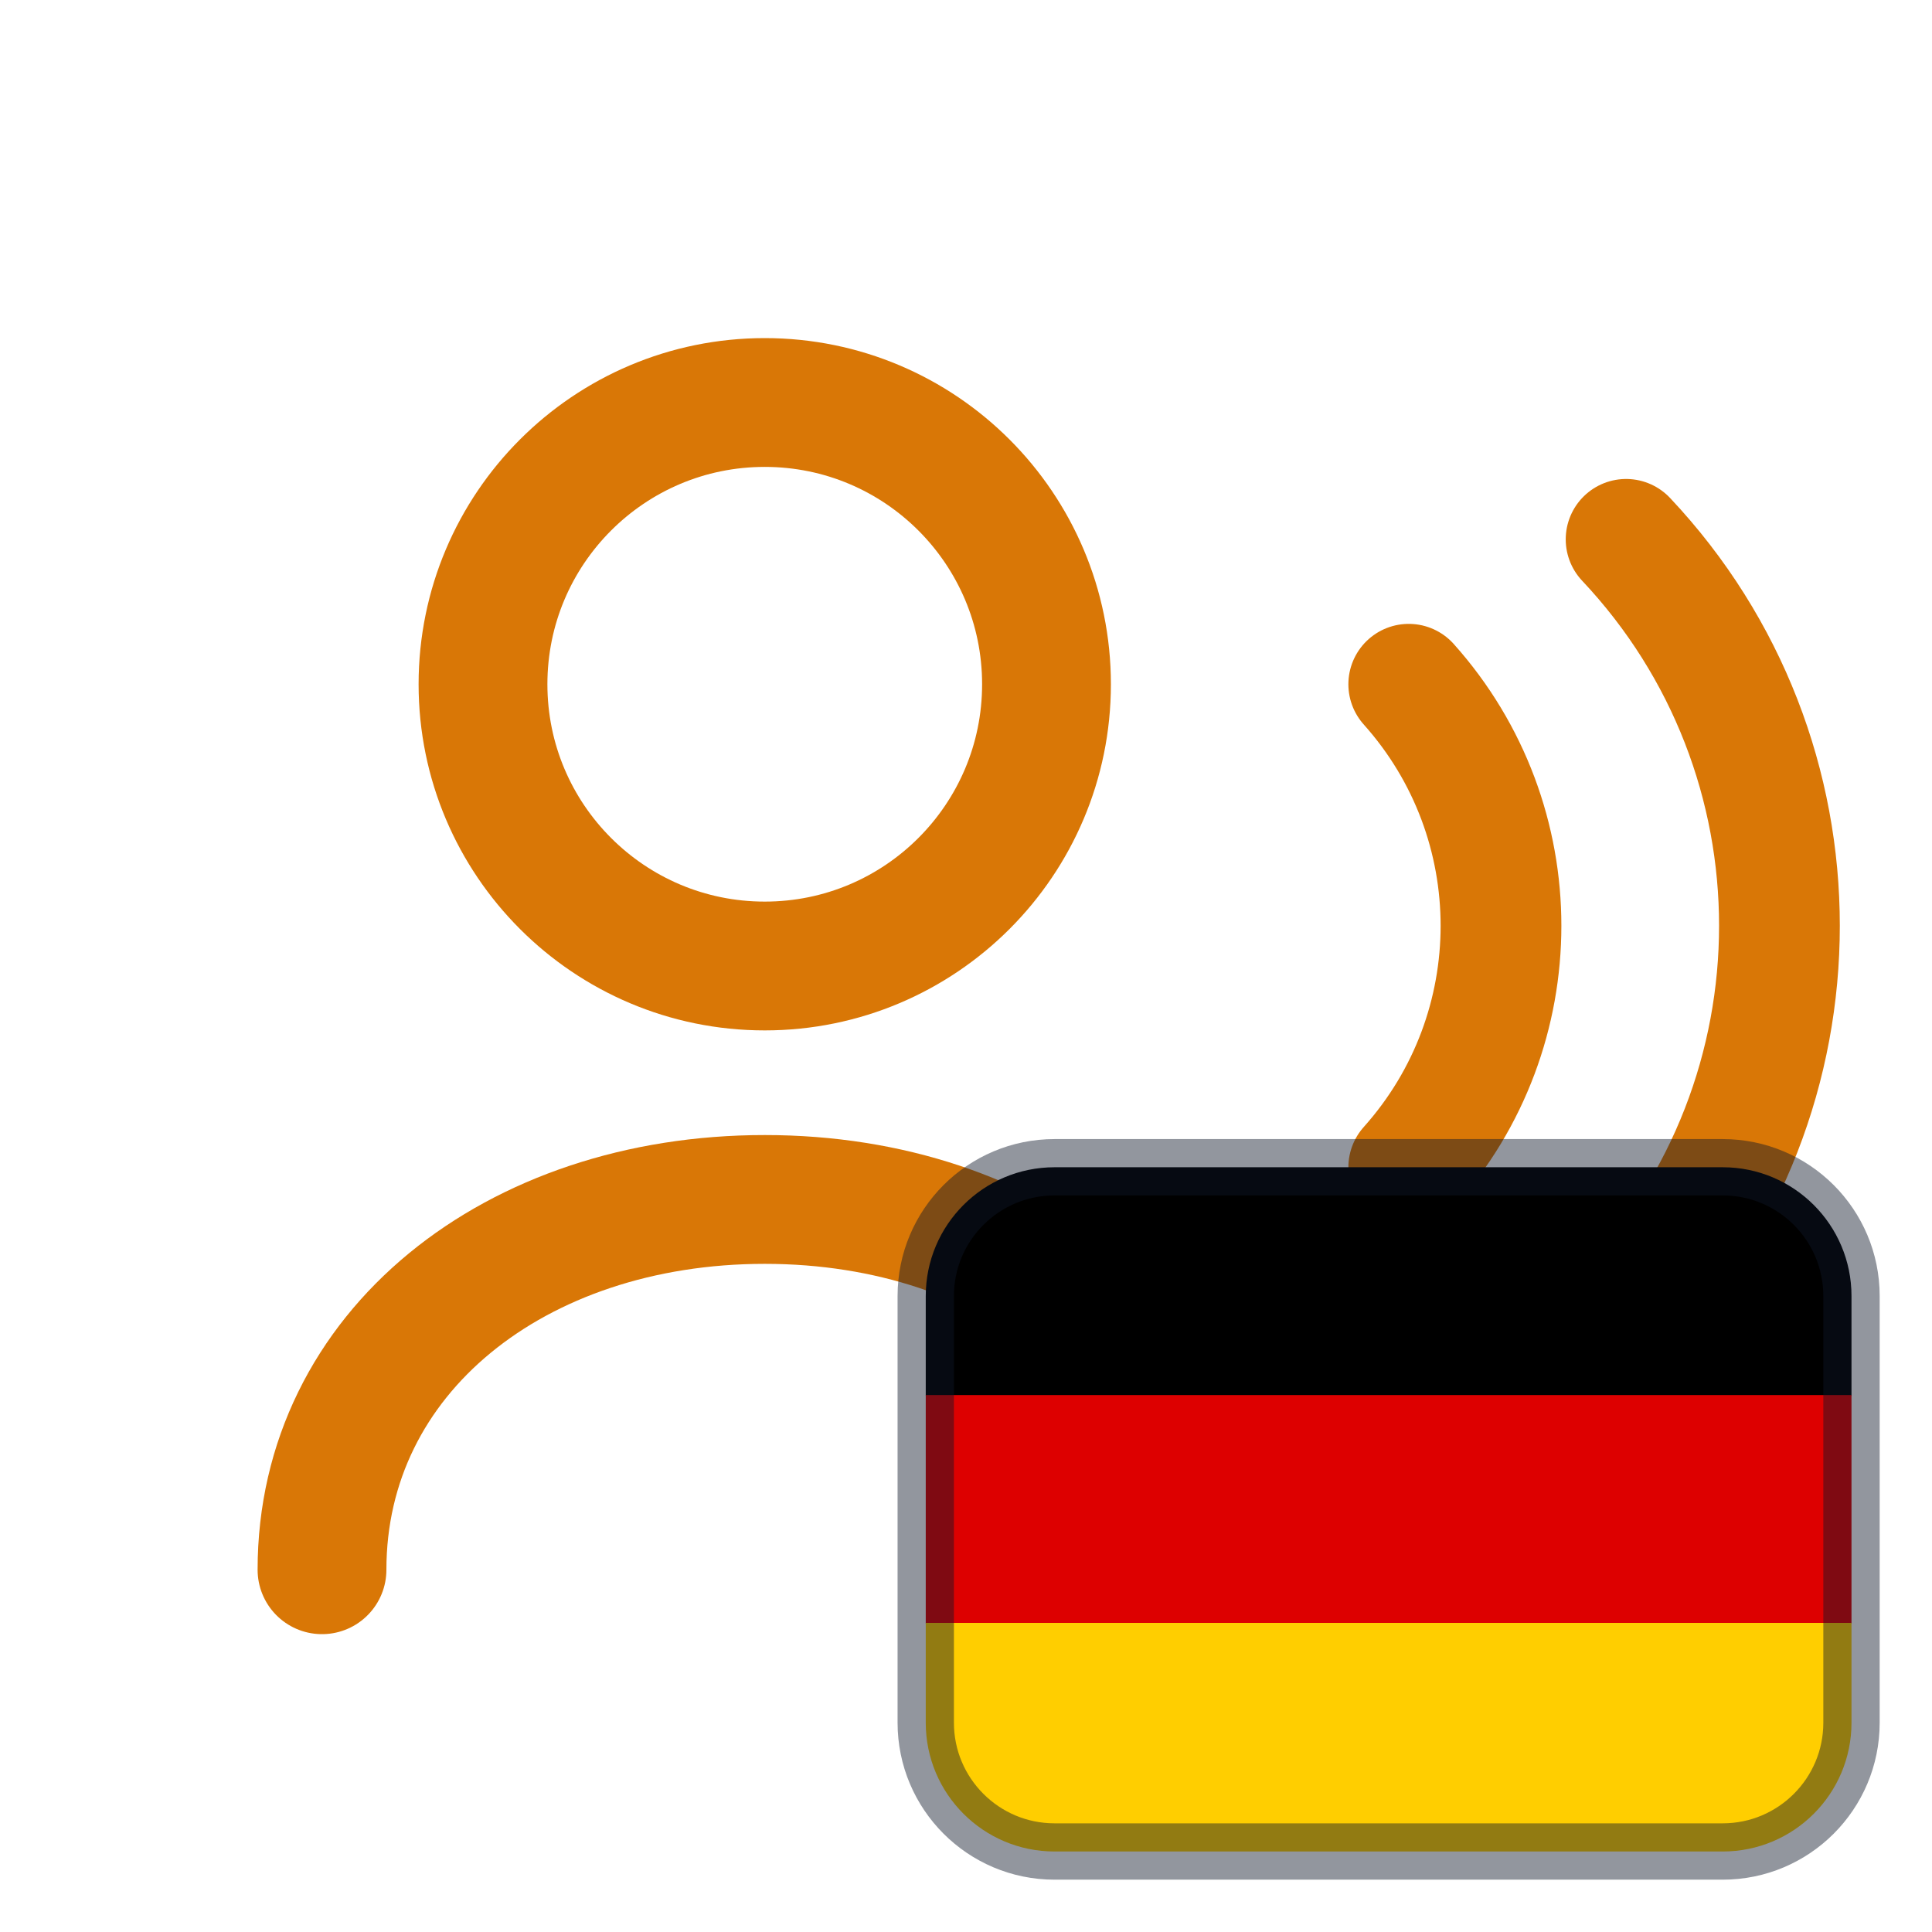
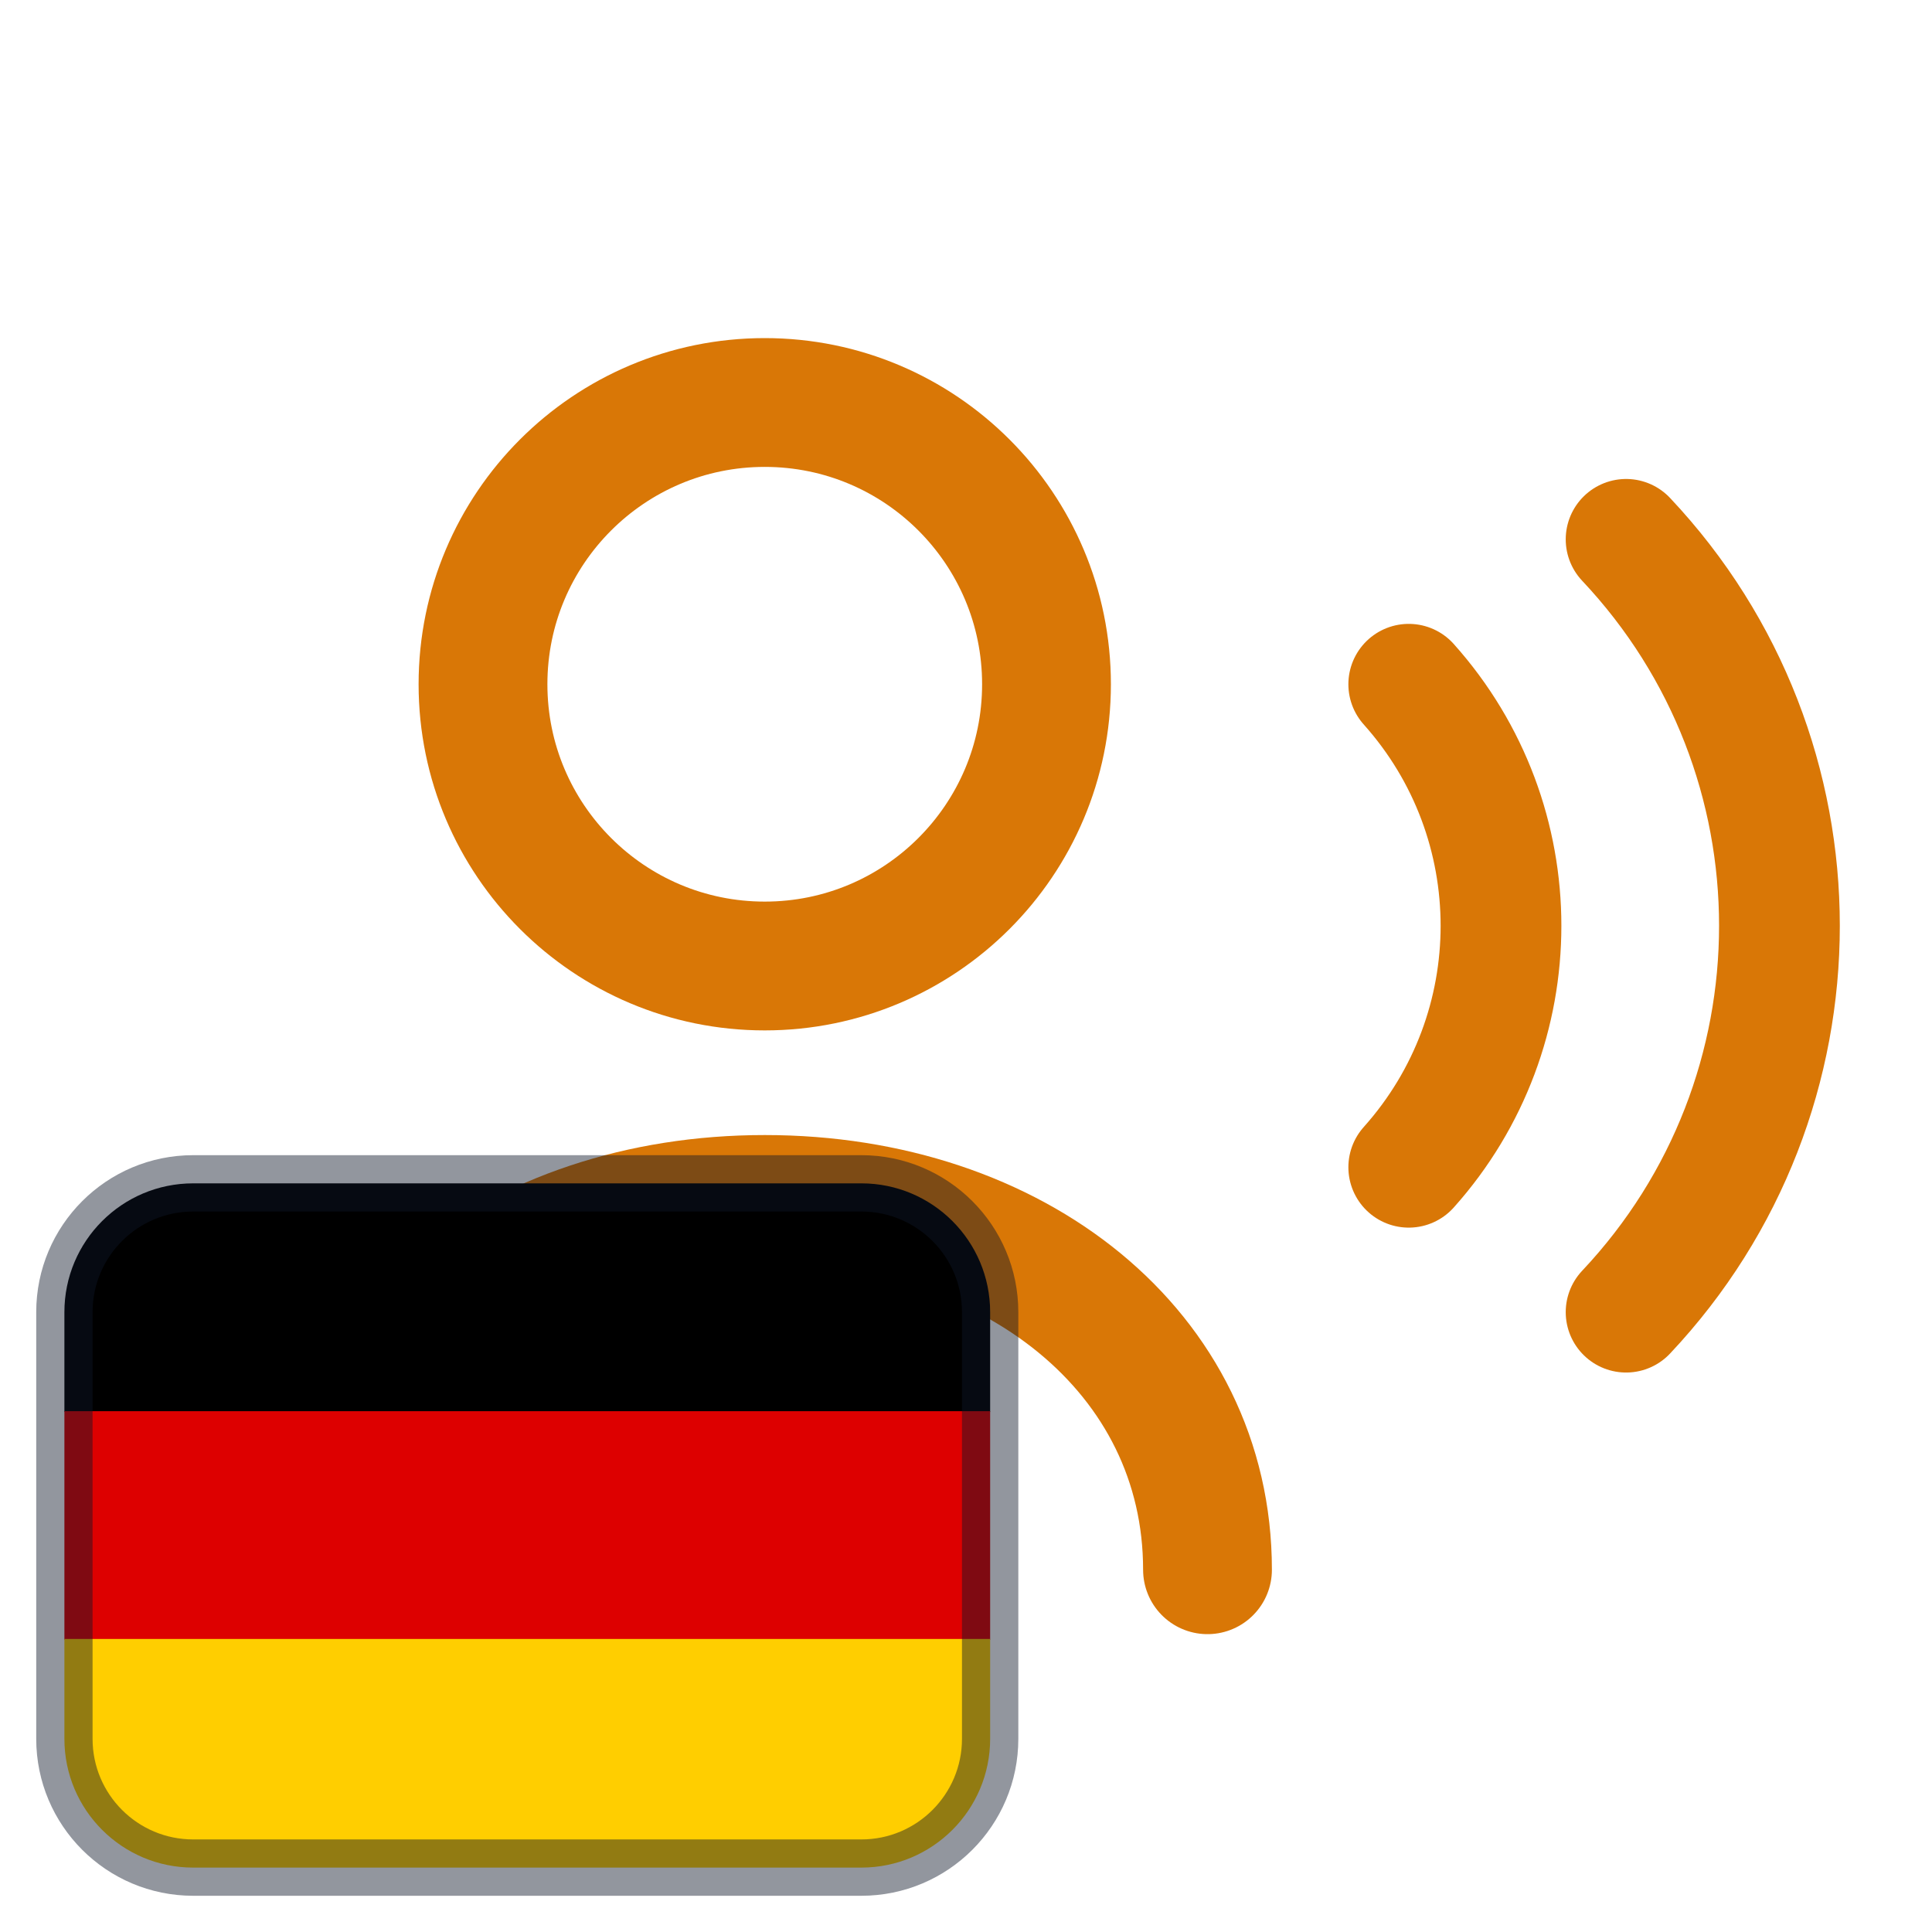
<svg xmlns="http://www.w3.org/2000/svg" viewBox="0 0 24 24" fill="none">
  <style>
        .base-icon circle, .base-icon path { stroke: #d97706; }
        .badge-frame { stroke: rgba(15, 23, 42, 0.45); }
        @media (prefers-color-scheme: dark) {
            .base-icon circle, .base-icon path { stroke: #fbbf24; }
            .badge-frame { stroke: rgba(255, 255, 255, 0.55); }
        }
    </style>
  <defs>
    <clipPath id="de-badge-clip">
-       <rect x="11.5" y="14.5" width="11.5" height="8.5" rx="1.6" />
+       <rect x="0.8" y="14.7" width="11.5" height="8.5" rx="1.6" />
    </clipPath>
  </defs>
  <g class="base-icon">
    <circle cx="9.5" cy="8.5" r="3.5" stroke-width="1.6" />
    <path d="M4 19.5c0-2.7 2.4-4.6 5.5-4.6s5.5 1.9 5.5 4.6" stroke-width="1.6" stroke-linecap="round" />
    <path d="M17.5 8.5a4.5 4.5 0 0 1 0 6M20.2 6.7a7 7 0 0 1 0 9.6" stroke-width="1.5" stroke-linecap="round" />
  </g>
  <g clip-path="url(#de-badge-clip)">
-     <rect x="11.5" y="14.5" width="11.5" height="2.84" fill="#000000" stroke="none" />
-     <rect x="11.5" y="17.33" width="11.5" height="2.84" fill="#DD0000" stroke="none" />
-     <rect x="11.5" y="20.16" width="11.5" height="2.84" fill="#FFCE00" stroke="none" />
+     <rect x="0.8" y="14.7" width="11.5" height="2.84" fill="#000000" stroke="none" />
+     <rect x="0.8" y="17.53" width="11.5" height="2.84" fill="#DD0000" stroke="none" />
+     <rect x="0.8" y="20.36" width="11.5" height="2.84" fill="#FFCE00" stroke="none" />
  </g>
-   <rect x="11.5" y="14.5" width="11.5" height="8.5" rx="1.6" fill="none" class="badge-frame" stroke-width="0.7" />
+   <rect x="0.8" y="14.7" width="11.5" height="8.5" rx="1.6" fill="none" class="badge-frame" stroke-width="0.7" />
</svg>
